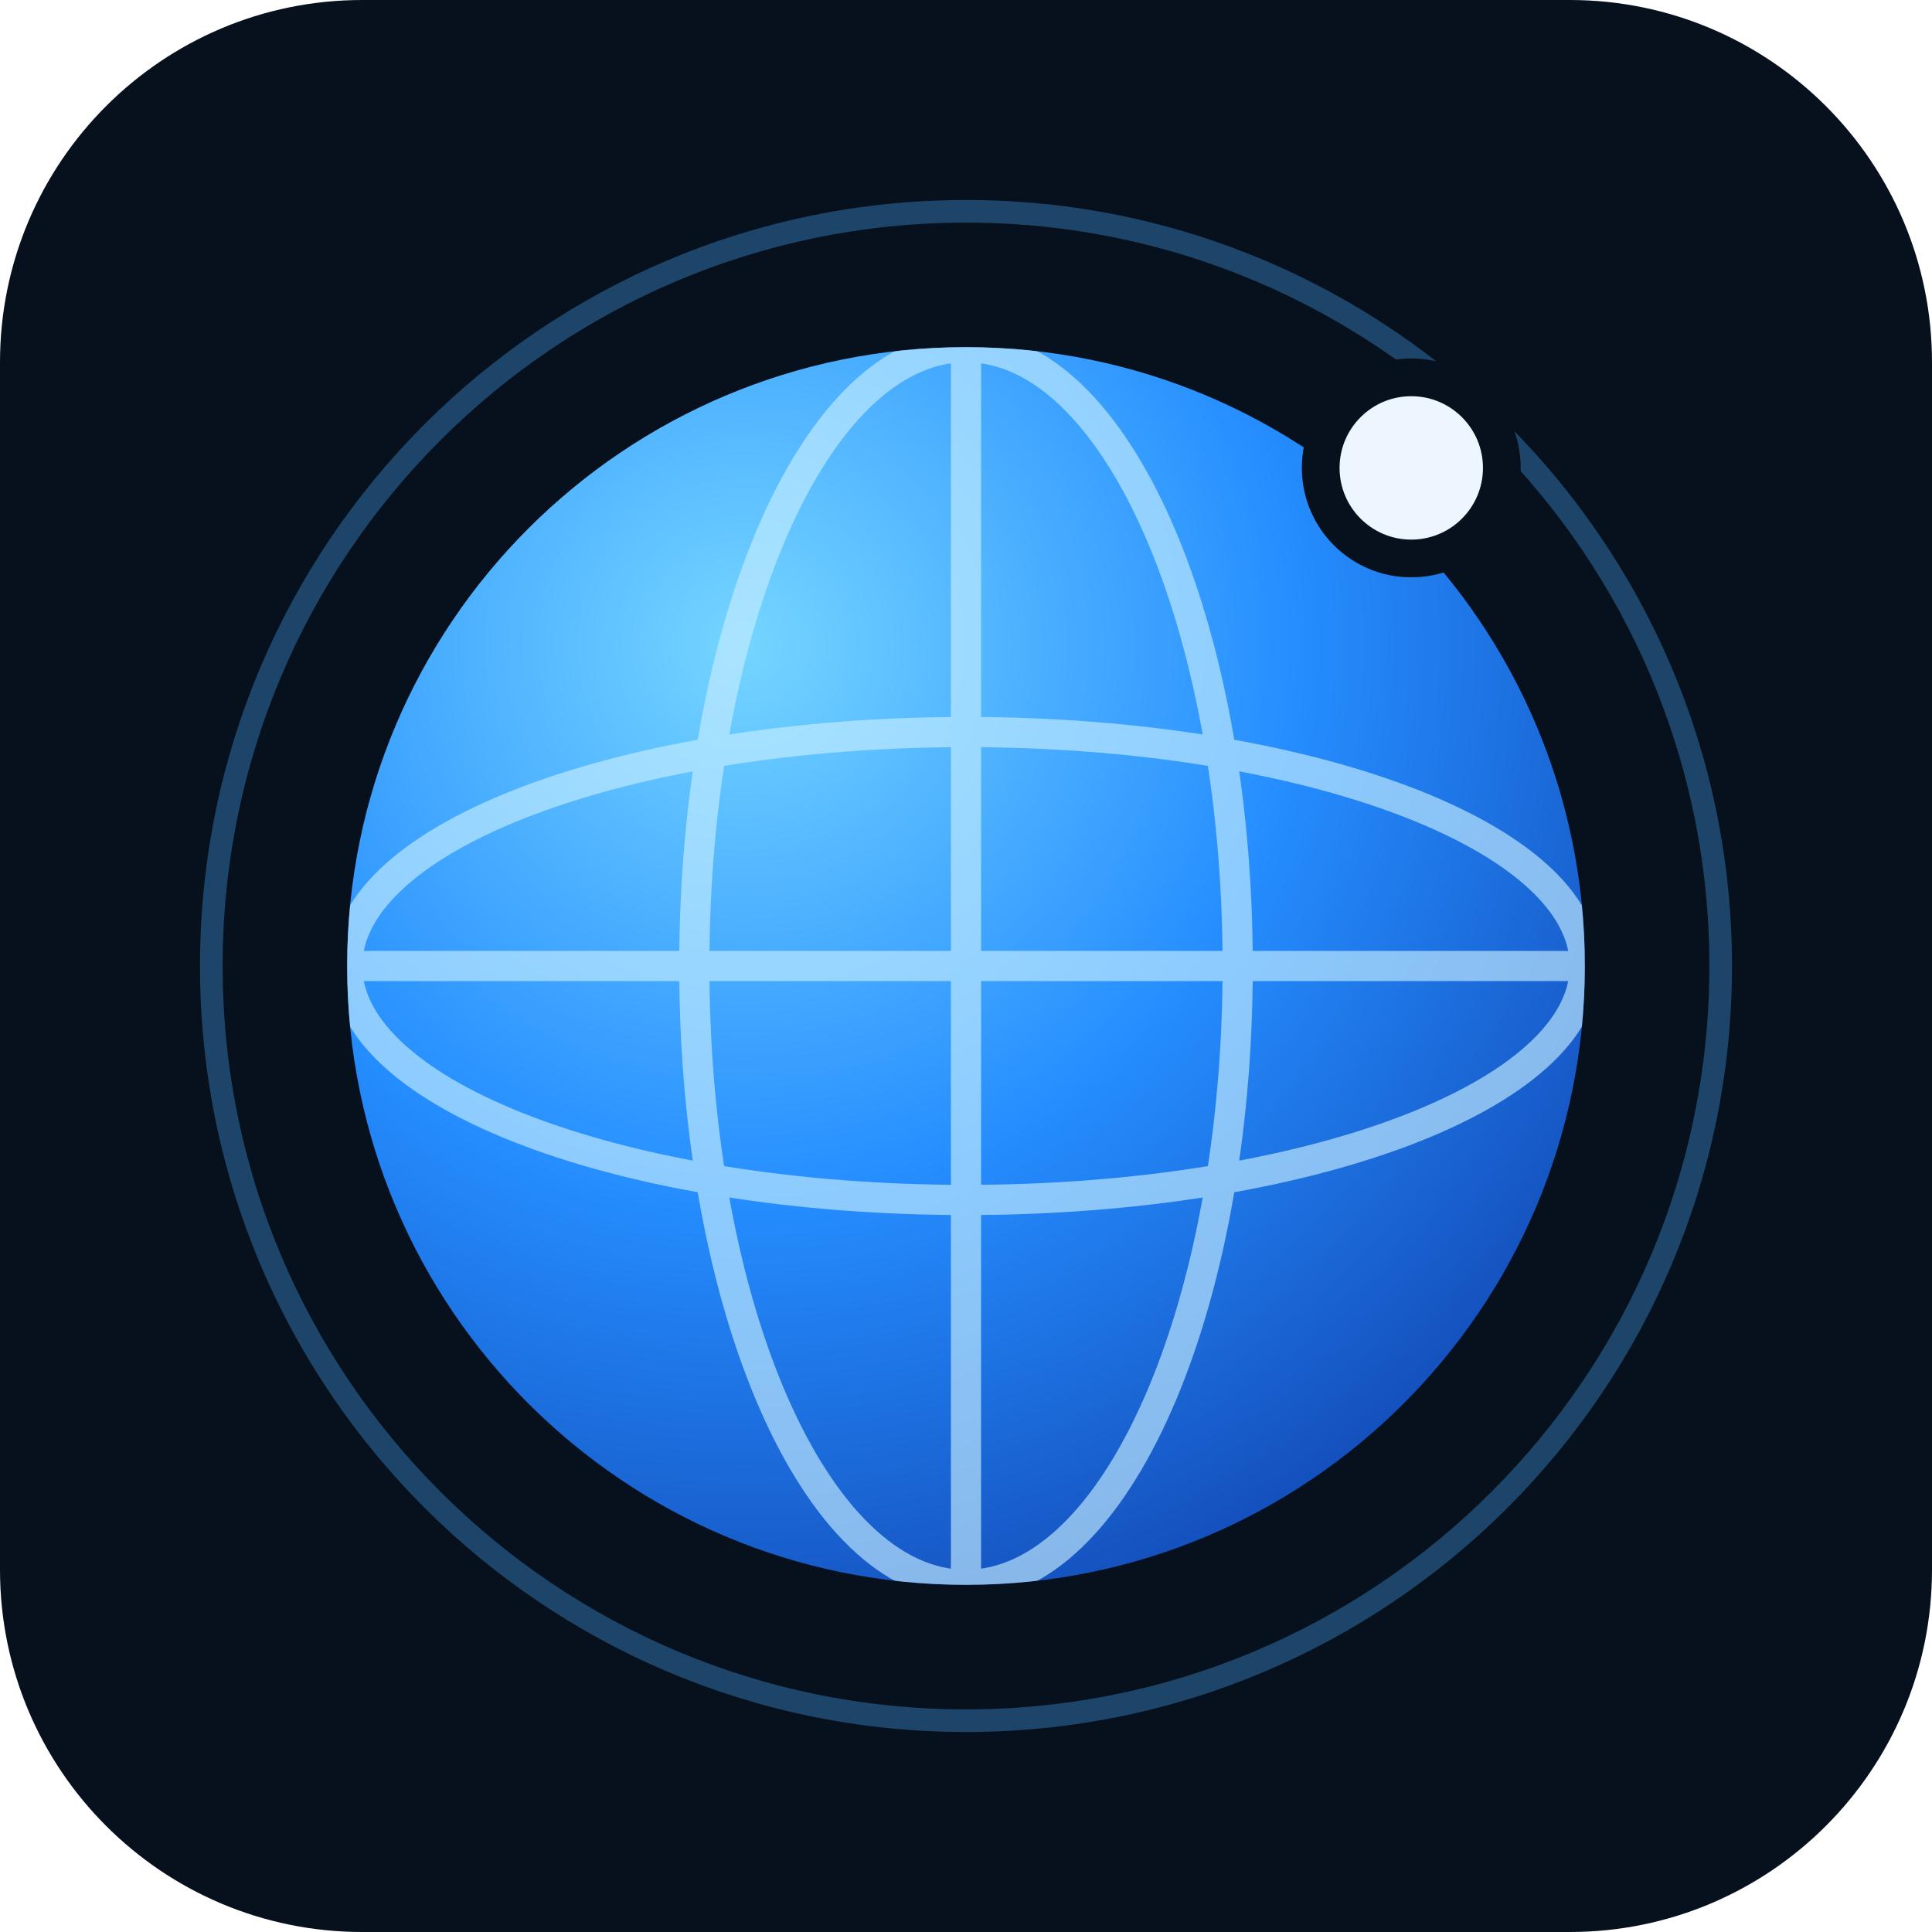
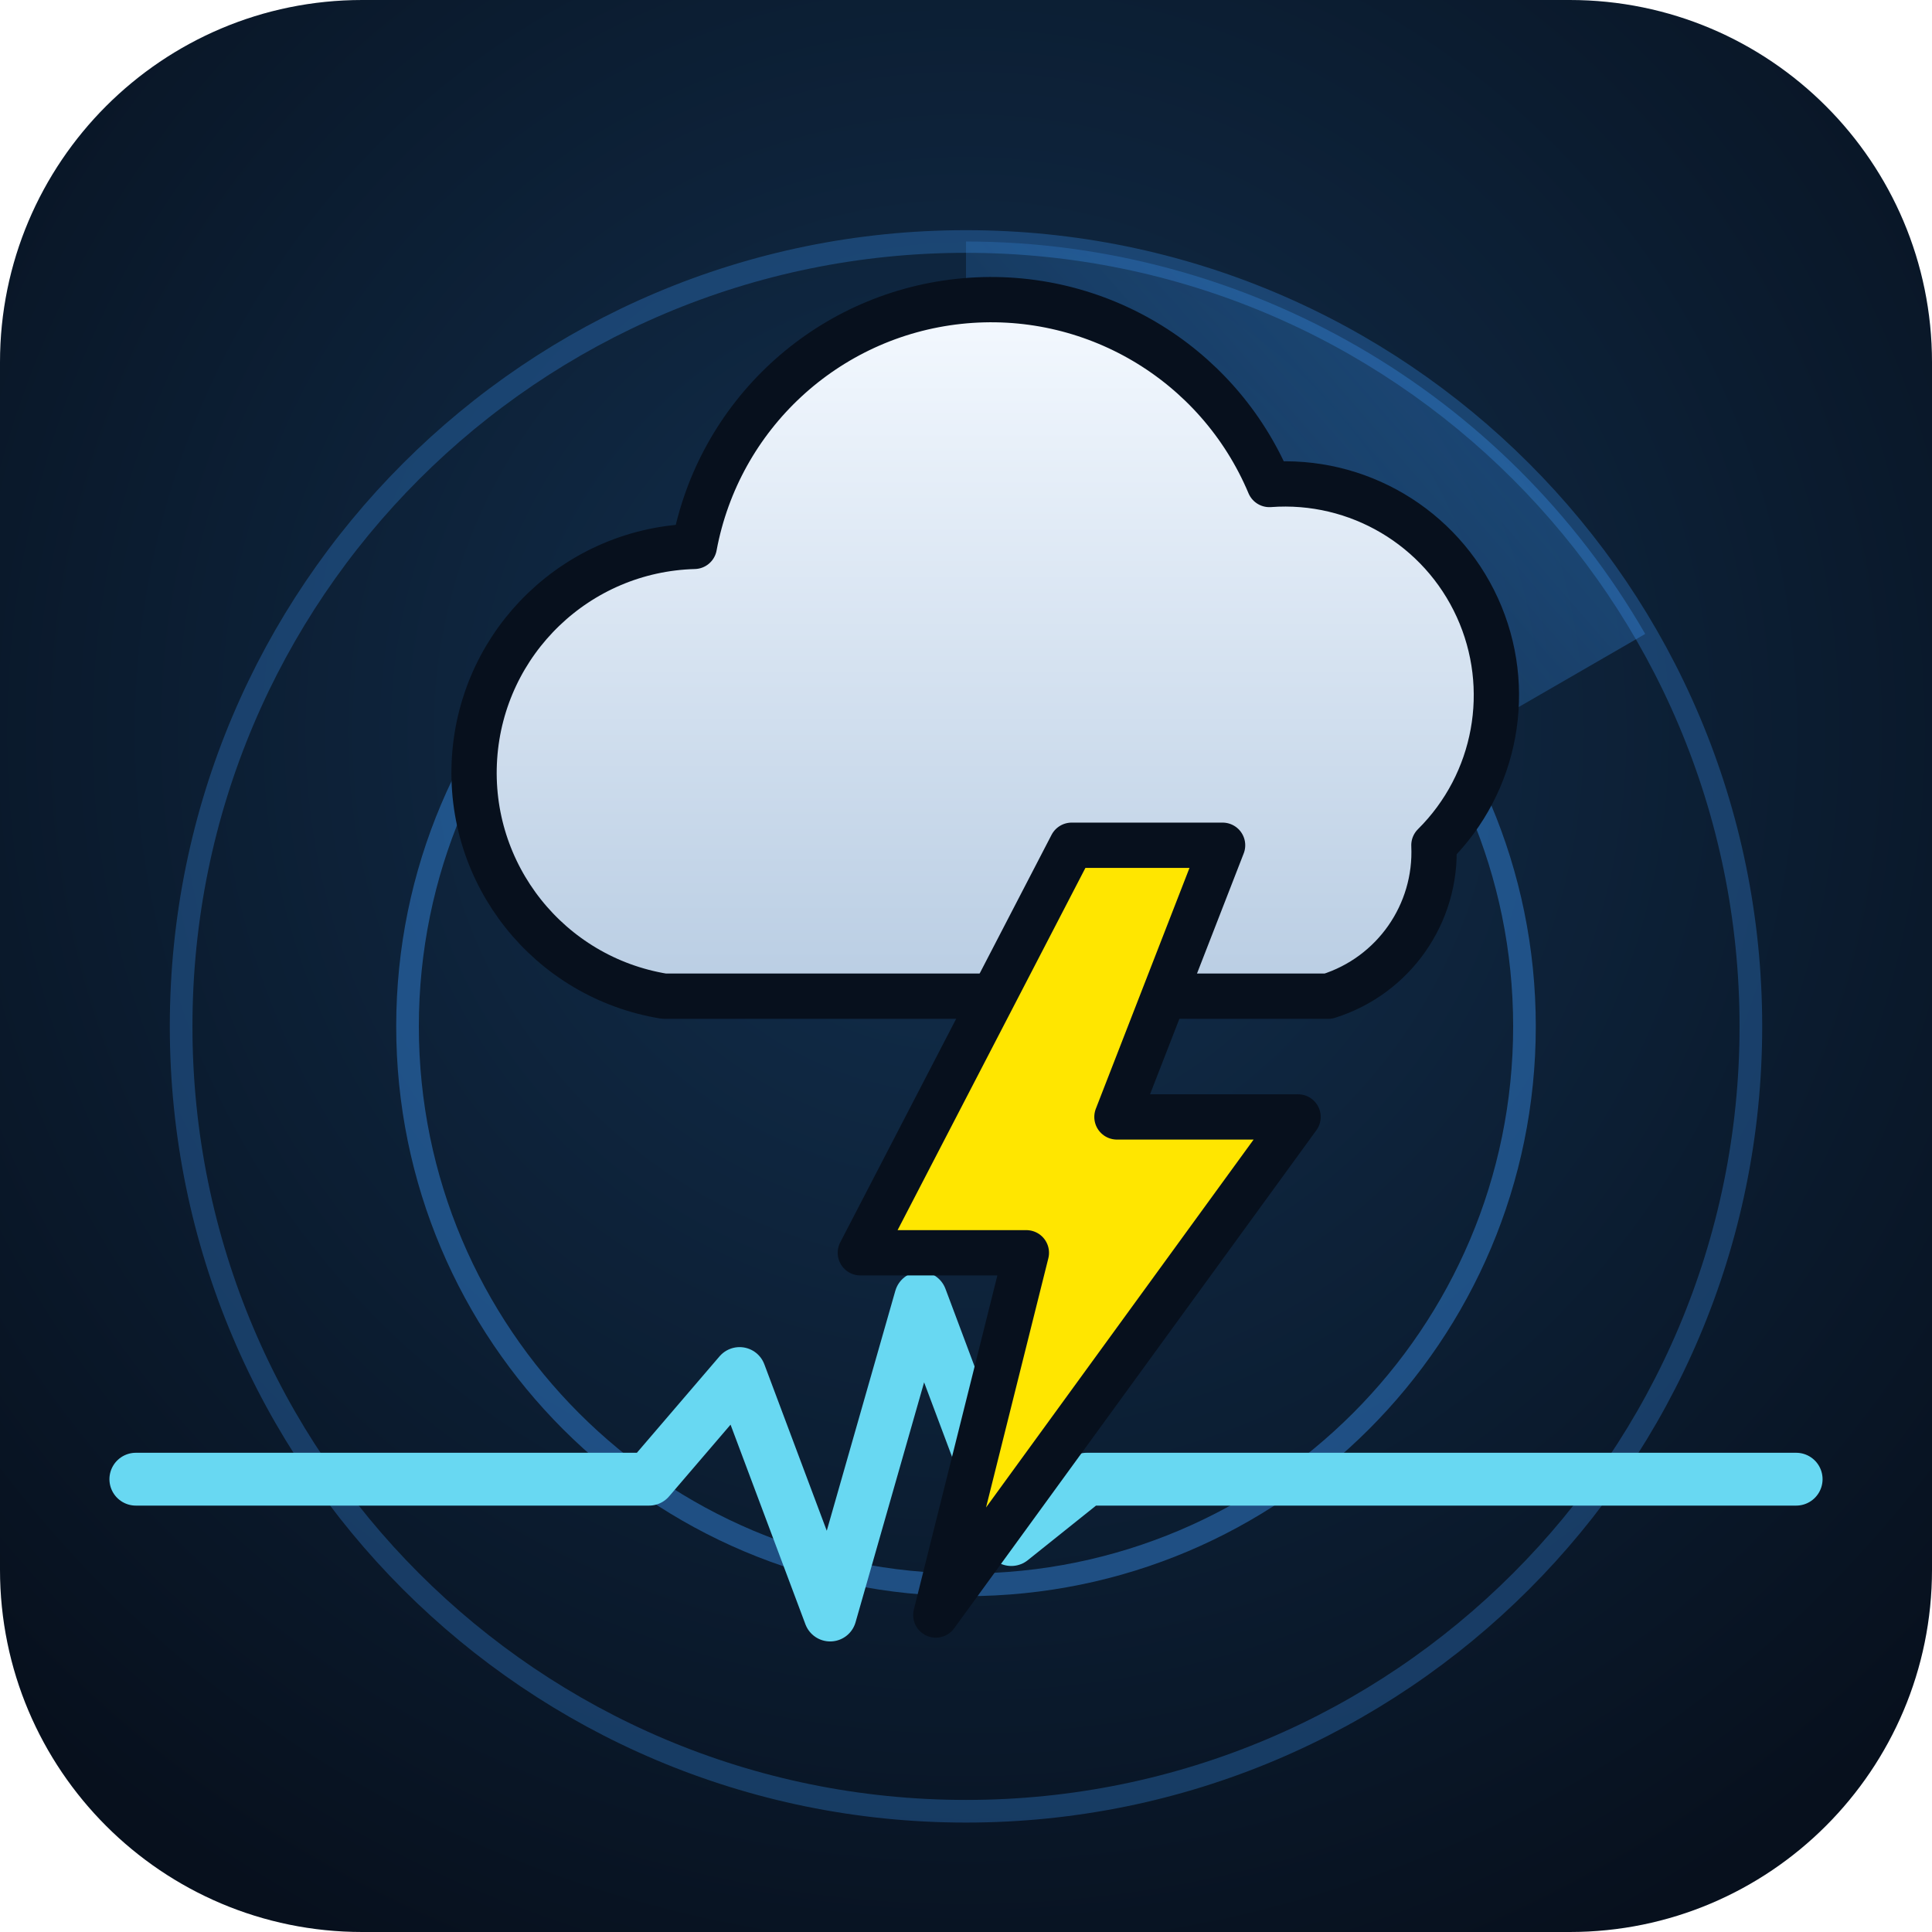
<svg xmlns="http://www.w3.org/2000/svg" viewBox="0 0 256 256" role="img" aria-labelledby="title">
  <defs>
-     <radialGradient id="ocean" cx="32%" cy="24%" r="82%">
-       <stop offset="0" stop-color="#75d5ff" />
-       <stop offset="0.55" stop-color="#258dff" />
-       <stop offset="1" stop-color="#1450bd" />
+     <radialGradient id="sky" cx="50%" cy="38%" r="70%">
+       <stop offset="0" stop-color="#12304f" />
+       <stop offset="1" stop-color="#07101d" />
    </radialGradient>
-     <clipPath id="globe">
-       <circle cx="128" cy="128" r="82" />
+     <linearGradient id="sweep" x1="0" y1="1" x2="1" y2="0">
+       <stop offset="0" stop-color="#3d9cff" stop-opacity="0" />
+       <stop offset="1" stop-color="#3d9cff" stop-opacity="0.38" />
+     </linearGradient>
+     <linearGradient id="cloud" x1="0" y1="0" x2="0" y2="1">
+       <stop offset="0" stop-color="#f4f9ff" />
+       <stop offset="1" stop-color="#b9cde3" />
+     </linearGradient>
+     <clipPath id="tile">
+       <rect width="256" height="256" rx="48" />
    </clipPath>
  </defs>
-   <rect width="256" height="256" rx="48" fill="#07101d" />
-   <circle cx="128" cy="128" r="100" fill="none" stroke="#1d4569" stroke-width="3" />
-   <circle cx="128" cy="128" r="82" fill="url(#ocean)" />
-   <g clip-path="url(#globe)" fill="none" stroke="#c5edff" stroke-width="4" opacity="0.65">
-     <ellipse cx="128" cy="128" rx="36" ry="82" />
-     <ellipse cx="128" cy="128" rx="82" ry="31" />
-     <path d="M46 128h164M128 46v164" />
+   <rect width="256" height="256" rx="48" fill="url(#sky)" />
+   <g clip-path="url(#tile)">
+     <g fill="none" stroke="#3d9cff" stroke-width="3">
+       <circle cx="128" cy="136" r="104" opacity="0.28" />
+       <circle cx="128" cy="136" r="74" opacity="0.4" />
+     </g>
+     <path d="M128 136 L128 32 A104 104 0 0 1 218 84 Z" fill="url(#sweep)" />
+     <path d="M18 196 H86 L98 182 L110 214 L122 172 L134 204 L144 196 H238" fill="none" stroke="#68d8f2" stroke-width="7" stroke-linecap="round" stroke-linejoin="round" />
  </g>
-   <circle cx="187" cy="62" r="12" fill="#edf6ff" stroke="#07101d" stroke-width="5" />
+   <g transform="translate(10 0)">
+     <path d="M78 132 a30 30 0 0 1 4-59.6 a40 40 0 0 1 76.2-8.2 a28 28 0 0 1 21.8 47.8 a20 20 0 0 1-14 20 Z" fill="url(#cloud)" stroke="#07101d" stroke-width="6" stroke-linejoin="round" />
+     <path d="M132 112 L104 166 H126 L114 214 L162 148 H138 L152 112 Z" fill="#ffe600" stroke="#07101d" stroke-width="6" stroke-linejoin="round" />
+   </g>
</svg>
